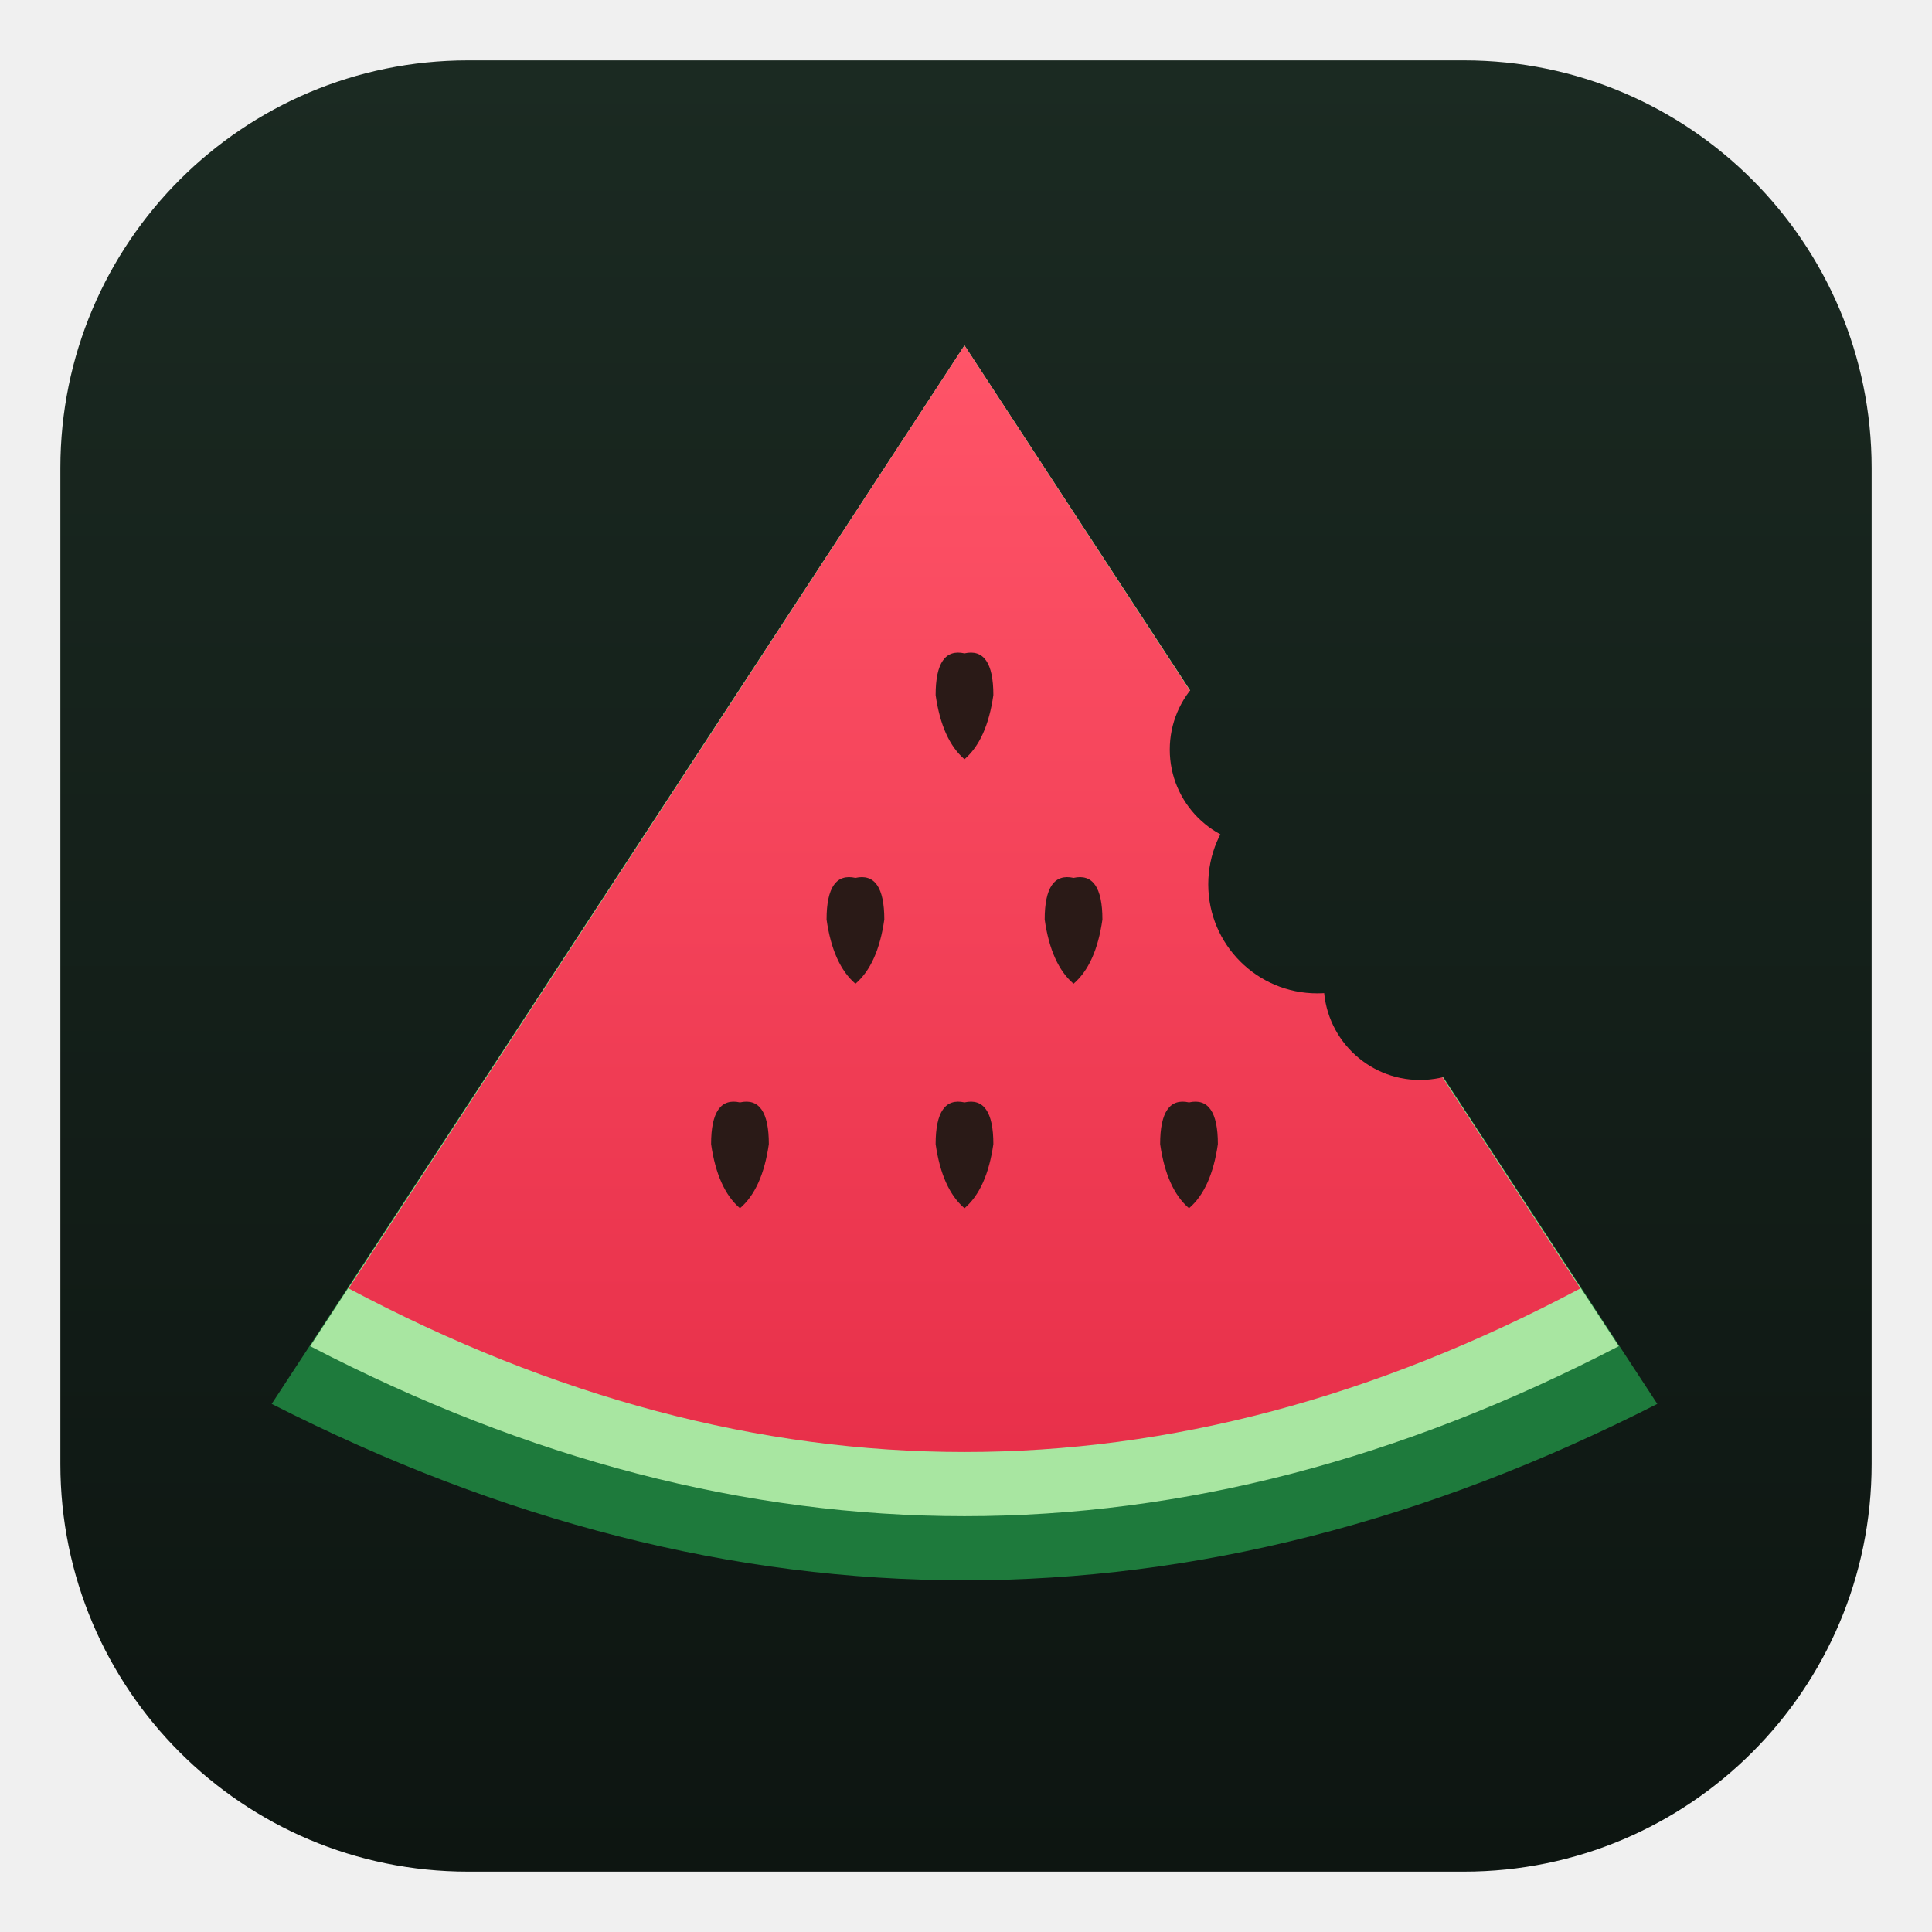
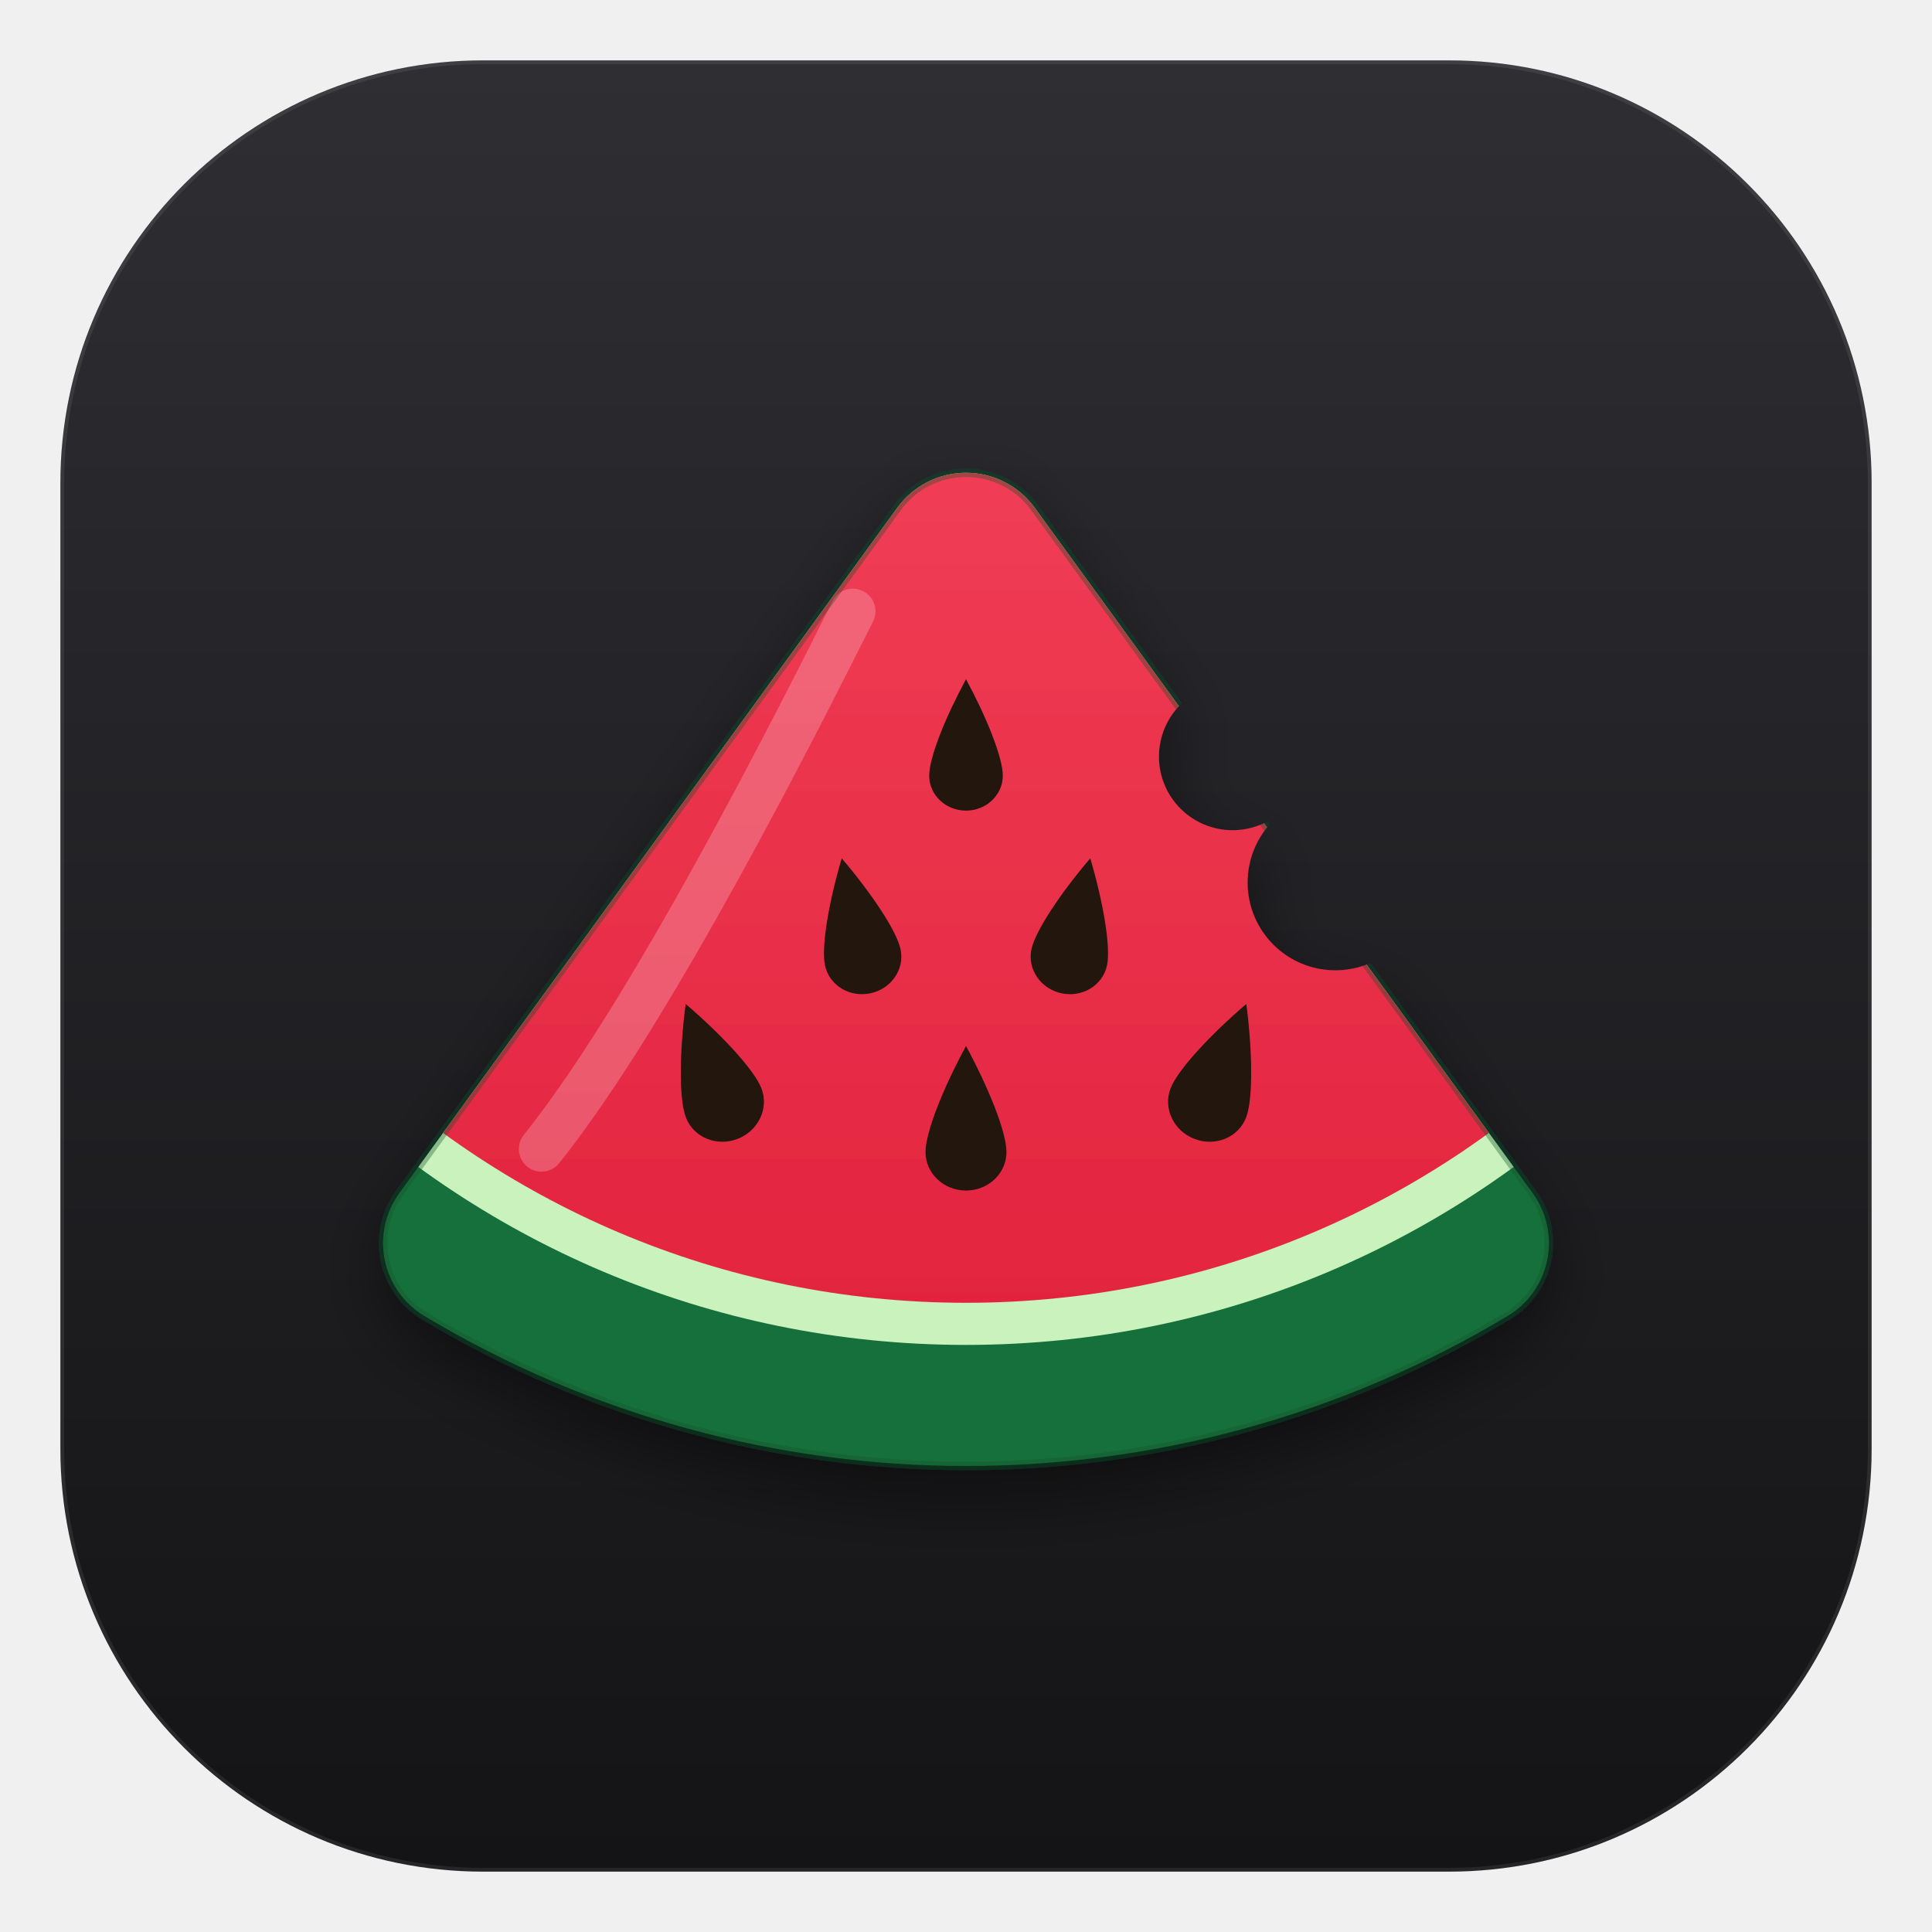
<svg xmlns="http://www.w3.org/2000/svg" viewBox="0 0 512 512" width="512" height="512">
-   <linearGradient id="bg" x1="0" y1="0" x2="0" y2="1">
-     <stop offset="0" stop-color="#1b2a22" />
-     <stop offset="1" stop-color="#0d1511" />
-   </linearGradient>
-   <rect x="16" y="16" width="480" height="480" rx="108" fill="url(#bg)" />
-   <g transform="translate(38 38) scale(0.85)">
+   <defs>
+     <linearGradient id="tile" x1="0" y1="0" x2="0" y2="1">
+       <stop offset="0" stop-color="#2e2e33" />
+       <stop offset="1" stop-color="#141416" />
+     </linearGradient>
+     <filter id="drop" x="-20%" y="-20%" width="140%" height="140%">
+       <feDropShadow dx="0" dy="10" stdDeviation="12" flood-color="#000" flood-opacity=".45" />
+     </filter>
+   </defs>
+   <rect x="16" y="16" width="480" height="480" rx="112" fill="url(#tile)" />
+   <rect x="16.5" y="16.5" width="479" height="479" rx="111.5" fill="none" stroke="#fff" stroke-opacity=".08" />
+   <g filter="url(#drop)" transform="translate(64 66) scale(.75)">
    <defs>
-       <mask id="bite">
+       <linearGradient id="ic-flesh" x1="0" y1="0" x2="0" y2="1">
+         <stop offset="0" stop-color="#ff5a6e" />
+         <stop offset="1" stop-color="#e3243f" />
+       </linearGradient>
+       <clipPath id="ic-clip">
+         <path d="M231.73 91.41 L55.75 333.62 A30 30 0 0 0 64.59 376.97 A372 372 0 0 0 447.41 376.97 A30 30 0 0 0 456.25 333.62 L280.27 91.41 A30 30 0 0 0 231.73 91.41 Z" />
+       </clipPath>
+       <mask id="ic-bite" maskUnits="userSpaceOnUse" x="0" y="0" width="512" height="512">
        <rect width="512" height="512" fill="#fff" />
-         <circle cx="350" cy="158" r="30" fill="#000" />
-         <circle cx="366" cy="200" r="34" fill="#000" />
-         <circle cx="398" cy="231" r="30" fill="#000" />
+         <circle cx="350.17" cy="179.35" r="26" fill="#000" />
+         <circle cx="386.5" cy="223.85" r="31" fill="#000" />
      </mask>
-       <linearGradient id="flesh" x1="0" y1="0" x2="0" y2="1">
-         <stop offset="0" stop-color="#ff5468" />
-         <stop offset="1" stop-color="#e8304a" />
-       </linearGradient>
    </defs>
-     <g transform="translate(0 31)">
-       <g mask="url(#bite)">
-         <path d="M40 362 Q256 472 472 362 L256 32 Z" fill="#1e7a3c" />
-         <path d="M52 344 Q256 450 460 344 L256 32 Z" fill="#a8e6a1" />
-         <path d="M64 326 Q256 428 448 326 L256 32 Z" fill="url(#flesh)" />
-         <g fill="#2a1a17">
-           <path d="M256 128 q9 -2 9 13 q-2 14 -9 20 q-7 -6 -9 -20 q0 -15 9 -13 Z" />
-           <path d="M222 198 q9 -2 9 13 q-2 14 -9 20 q-7 -6 -9 -20 q0 -15 9 -13 Z" />
-           <path d="M290 198 q9 -2 9 13 q-2 14 -9 20 q-7 -6 -9 -20 q0 -15 9 -13 Z" />
-           <path d="M186 268 q9 -2 9 13 q-2 14 -9 20 q-7 -6 -9 -20 q0 -15 9 -13 Z" />
-           <path d="M256 268 q9 -2 9 13 q-2 14 -9 20 q-7 -6 -9 -20 q0 -15 9 -13 Z" />
-           <path d="M326 268 q9 -2 9 13 q-2 14 -9 20 q-7 -6 -9 -20 q0 -15 9 -13 Z" />
+     <g mask="url(#ic-bite)">
+       <g clip-path="url(#ic-clip)">
+         <circle cx="256" cy="58" r="376" fill="#17703a" />
+         <circle cx="256" cy="58" r="329.22" fill="#c9f2bd" />
+         <circle cx="256" cy="58" r="314.34" fill="url(#ic-flesh)" />
+         <g fill="#24130f">
+           <path transform="translate(256 176) rotate(0)" d="M0 -24.0 C7.15 -10.8 13.0 3.6 13.0 10.08 A13.0 12.35 0 0 1 -13.0 10.08 C-13.0 3.6 -7.15 -10.8 0 -24.0 Z" />
+           <path transform="translate(294.67 239.94) rotate(12)" d="M0 -25.2 C7.508 -11.34 13.65 3.78 13.65 10.584 A13.65 12.967 0 0 1 -13.65 10.584 C-13.65 3.78 -7.508 -11.34 0 -25.2 Z" />
+           <path transform="translate(217.33 239.94) rotate(-12)" d="M0 -25.2 C7.508 -11.34 13.65 3.78 13.65 10.584 A13.65 12.967 0 0 1 -13.65 10.584 C-13.65 3.78 -7.508 -11.34 0 -25.2 Z" />
+           <path transform="translate(345.59 291.4) rotate(21)" d="M0 -26.4 C7.865 -11.88 14.3 3.96 14.3 11.088 A14.3 13.585 0 0 1 -14.3 11.088 C-14.3 3.96 -7.865 -11.88 0 -26.4 Z" />
+           <path transform="translate(256 308) rotate(0)" d="M0 -26.4 C7.865 -11.88 14.3 3.96 14.3 11.088 A14.3 13.585 0 0 1 -14.3 11.088 C-14.3 3.96 -7.865 -11.88 0 -26.4 Z" />
+           <path transform="translate(166.41 291.4) rotate(-21)" d="M0 -26.4 C7.865 -11.88 14.3 3.96 14.3 11.088 A14.3 13.585 0 0 1 -14.3 11.088 C-14.3 3.96 -7.865 -11.88 0 -26.4 Z" />
        </g>
+         <path d="M216 128 Q146 268 106 318" stroke="#fff" stroke-opacity=".22" stroke-width="16" stroke-linecap="round" fill="none" />
      </g>
+       <path d="M231.73 91.41 L55.75 333.62 A30 30 0 0 0 64.59 376.97 A372 372 0 0 0 447.41 376.97 A30 30 0 0 0 456.25 333.62 L280.27 91.41 A30 30 0 0 0 231.73 91.41 Z" fill="none" stroke="#0f5229" stroke-opacity=".35" stroke-width="3" />
    </g>
  </g>
</svg>
